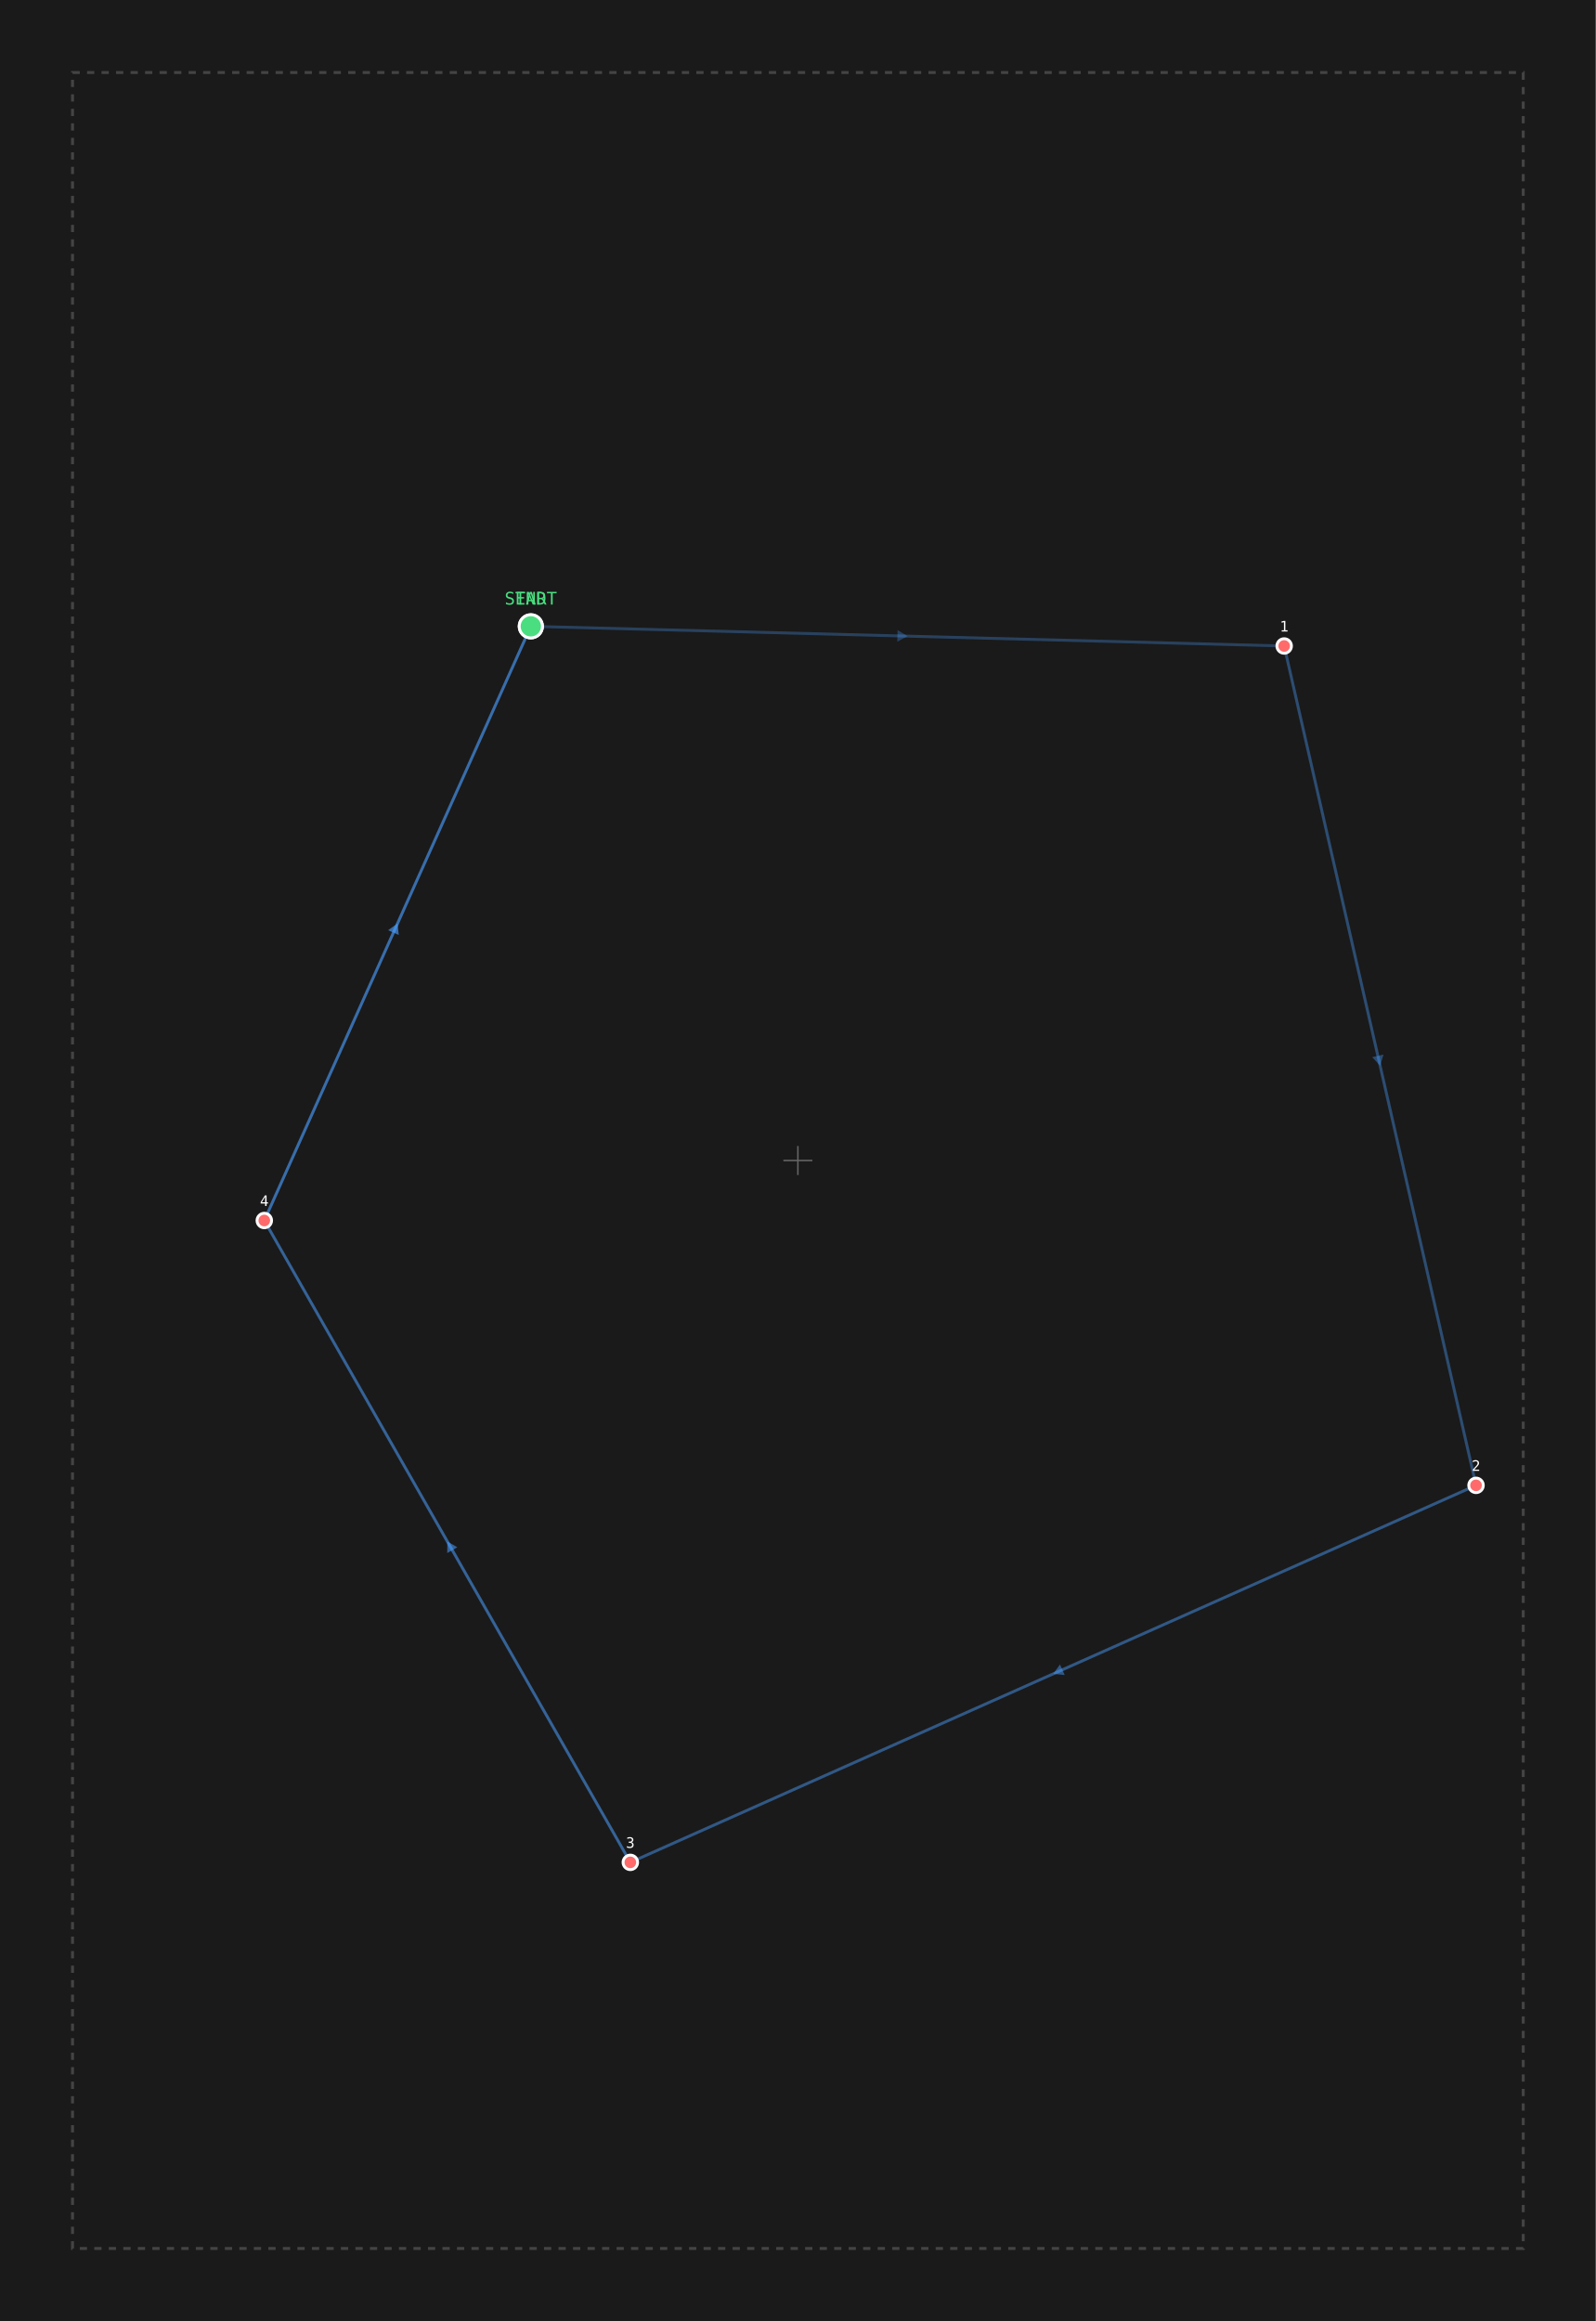
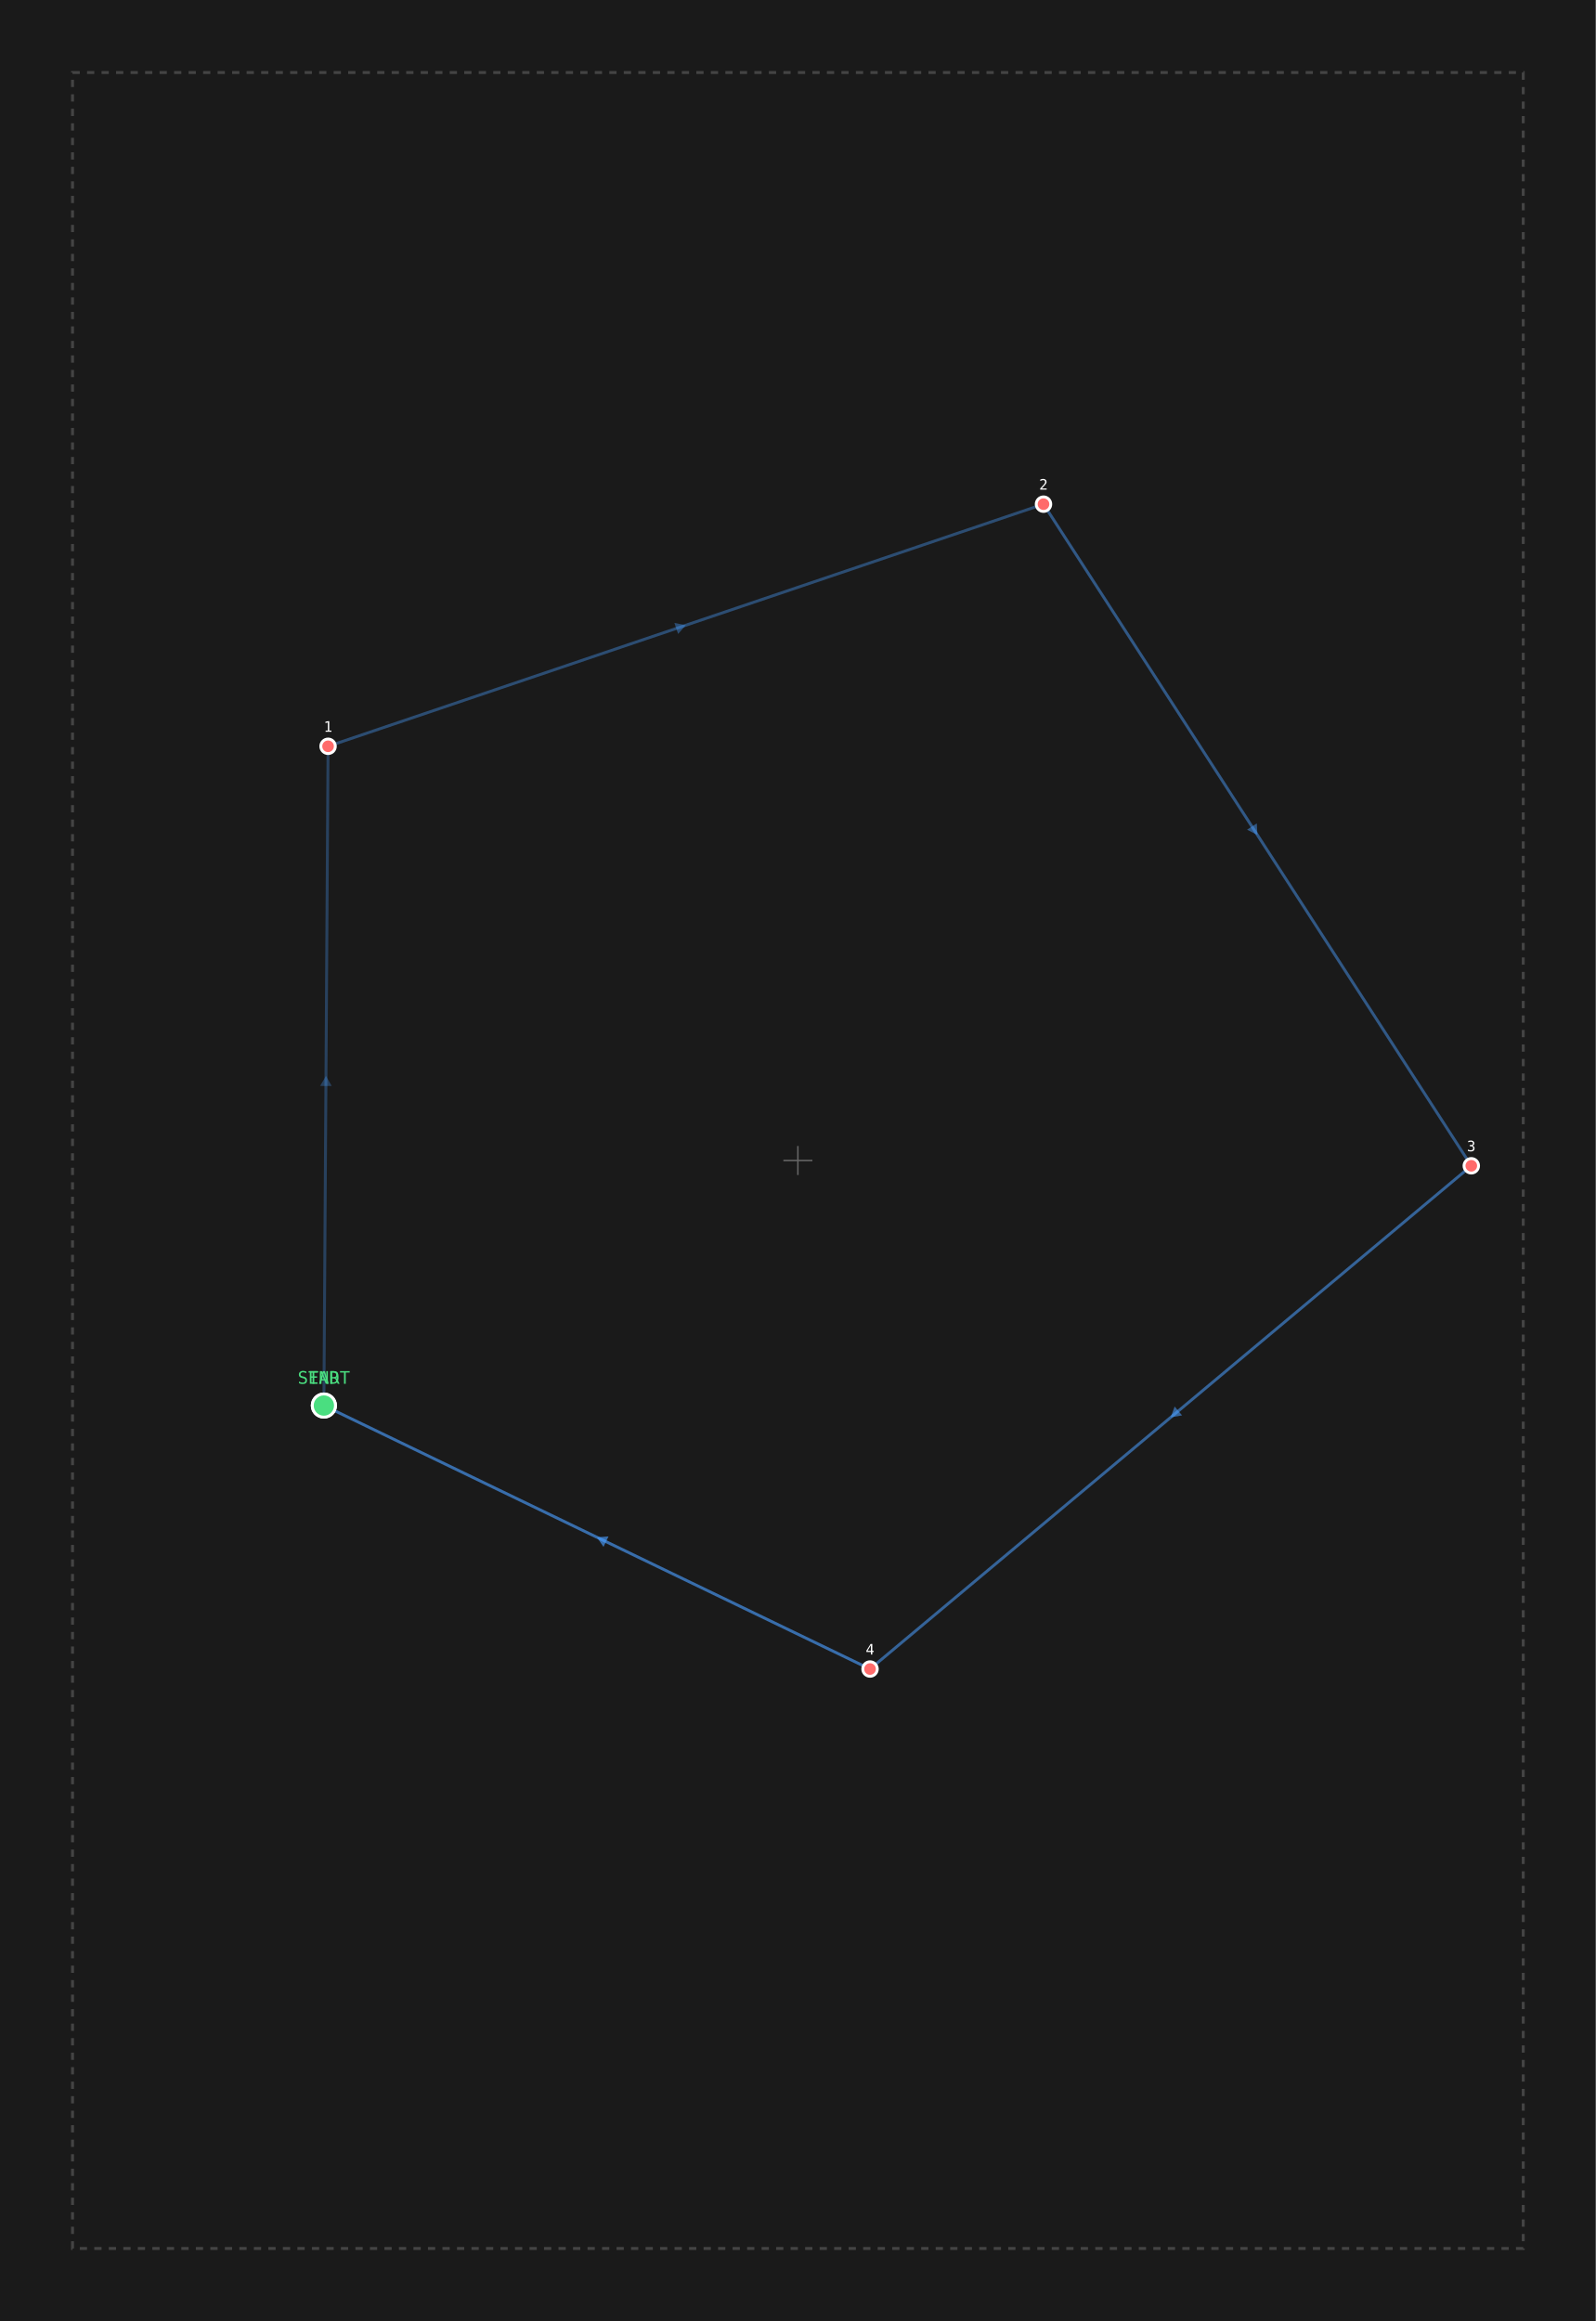
<svg xmlns="http://www.w3.org/2000/svg" width="1100" height="1600">
  <rect width="1100" height="1600" fill="#1a1a1a" />
  <rect x="50" y="50" width="1000" height="1500" fill="none" stroke="#444" stroke-width="2" stroke-dasharray="5,5" />
  <line x1="540" y1="800" x2="560" y2="800" stroke="#666" stroke-width="1" />
  <line x1="550" y1="790" x2="550" y2="810" stroke="#666" stroke-width="1" />
-   <line x1="365.909" y1="431.762" x2="885.206" y2="445.317" stroke="#4a9eff" stroke-width="2" opacity="0.3" />
-   <polygon points="625.557,438.539 618.527,442.357 618.736,434.36" fill="#4a9eff" opacity="0.3" />
-   <line x1="885.206" y1="445.317" x2="1017.458" y2="1023.934" stroke="#4a9eff" stroke-width="2" opacity="0.383" />
-   <polygon points="951.332,734.625 945.889,728.762 953.688,726.98" fill="#4a9eff" opacity="0.383" />
-   <line x1="1017.458" y1="1023.934" x2="434.506" y2="1283.836" stroke="#4a9eff" stroke-width="2" opacity="0.467" />
-   <polygon points="725.982,1153.885 730.681,1147.41 733.939,1154.717" fill="#4a9eff" opacity="0.467" />
-   <line x1="434.506" y1="1283.836" x2="182.187" y2="841.37" stroke="#4a9eff" stroke-width="2" opacity="0.55" />
-   <polygon points="308.347,1062.603 315.253,1066.64 308.304,1070.603" fill="#4a9eff" opacity="0.55" />
-   <line x1="182.187" y1="841.37" x2="365.909" y2="431.762" stroke="#4a9eff" stroke-width="2" opacity="0.633" />
-   <polygon points="274.048,636.566 274.862,644.525 267.563,641.251" fill="#4a9eff" opacity="0.633" />
-   <circle cx="365.909" cy="431.762" r="8" fill="#4ade80" stroke="#fff" stroke-width="2" />
-   <text x="365.909" y="416.762" fill="#4ade80" font-size="12" text-anchor="middle" font-family="monospace">START</text>
-   <circle cx="885.206" cy="445.317" r="5" fill="#ff6b6b" stroke="#fff" stroke-width="2" />
-   <text x="885.206" y="435.317" fill="#fff" font-size="10" text-anchor="middle" font-family="monospace">1</text>
-   <circle cx="1017.458" cy="1023.934" r="5" fill="#ff6b6b" stroke="#fff" stroke-width="2" />
-   <text x="1017.458" y="1013.934" fill="#fff" font-size="10" text-anchor="middle" font-family="monospace">2</text>
-   <circle cx="434.506" cy="1283.836" r="5" fill="#ff6b6b" stroke="#fff" stroke-width="2" />
-   <text x="434.506" y="1273.836" fill="#fff" font-size="10" text-anchor="middle" font-family="monospace">3</text>
-   <circle cx="182.187" cy="841.37" r="5" fill="#ff6b6b" stroke="#fff" stroke-width="2" />
-   <text x="182.187" y="831.37" fill="#fff" font-size="10" text-anchor="middle" font-family="monospace">4</text>
-   <circle cx="365.909" cy="431.762" r="8" fill="#4ade80" stroke="#fff" stroke-width="2" />
-   <text x="365.909" y="416.762" fill="#4ade80" font-size="12" text-anchor="middle" font-family="monospace">END</text>
+   <line x1="223.259" y1="968.93" x2="226.145" y2="514.462" stroke="#4a9eff" stroke-width="2" opacity="0.3" />
+   <polygon points="224.702,741.696 228.658,748.65 220.658,748.599" fill="#4a9eff" opacity="0.3" />
+   <line x1="226.145" y1="514.462" x2="719.31" y2="347.544" stroke="#4a9eff" stroke-width="2" opacity="0.383" />
+   <polygon points="472.728,431.003 467.448,437.013 464.883,429.435" fill="#4a9eff" opacity="0.383" />
+   <line x1="719.31" y1="347.544" x2="1014.197" y2="803.648" stroke="#4a9eff" stroke-width="2" opacity="0.467" />
+   <polygon points="866.754,575.596 859.633,571.949 866.351,567.606" fill="#4a9eff" opacity="0.467" />
+   <line x1="1014.197" y1="803.648" x2="599.732" y2="1150.551" stroke="#4a9eff" stroke-width="2" opacity="0.55" />
+   <polygon points="806.965,977.1 809.71,969.585 814.845,975.72" fill="#4a9eff" opacity="0.55" />
+   <line x1="599.732" y1="1150.551" x2="223.259" y2="968.93" stroke="#4a9eff" stroke-width="2" opacity="0.633" />
+   <polygon points="411.496,1059.741 419.474,1059.148 415.998,1066.354" fill="#4a9eff" opacity="0.633" />
+   <circle cx="223.259" cy="968.93" r="8" fill="#4ade80" stroke="#fff" stroke-width="2" />
+   <text x="223.259" y="953.93" fill="#4ade80" font-size="12" text-anchor="middle" font-family="monospace">START</text>
+   <circle cx="226.145" cy="514.462" r="5" fill="#ff6b6b" stroke="#fff" stroke-width="2" />
+   <text x="226.145" y="504.462" fill="#fff" font-size="10" text-anchor="middle" font-family="monospace">1</text>
+   <circle cx="719.31" cy="347.544" r="5" fill="#ff6b6b" stroke="#fff" stroke-width="2" />
+   <text x="719.31" y="337.544" fill="#fff" font-size="10" text-anchor="middle" font-family="monospace">2</text>
+   <circle cx="1014.197" cy="803.648" r="5" fill="#ff6b6b" stroke="#fff" stroke-width="2" />
+   <text x="1014.197" y="793.648" fill="#fff" font-size="10" text-anchor="middle" font-family="monospace">3</text>
+   <circle cx="599.732" cy="1150.551" r="5" fill="#ff6b6b" stroke="#fff" stroke-width="2" />
+   <text x="599.732" y="1140.551" fill="#fff" font-size="10" text-anchor="middle" font-family="monospace">4</text>
+   <circle cx="223.259" cy="968.93" r="8" fill="#4ade80" stroke="#fff" stroke-width="2" />
+   <text x="223.259" y="953.93" fill="#4ade80" font-size="12" text-anchor="middle" font-family="monospace">END</text>
</svg>
